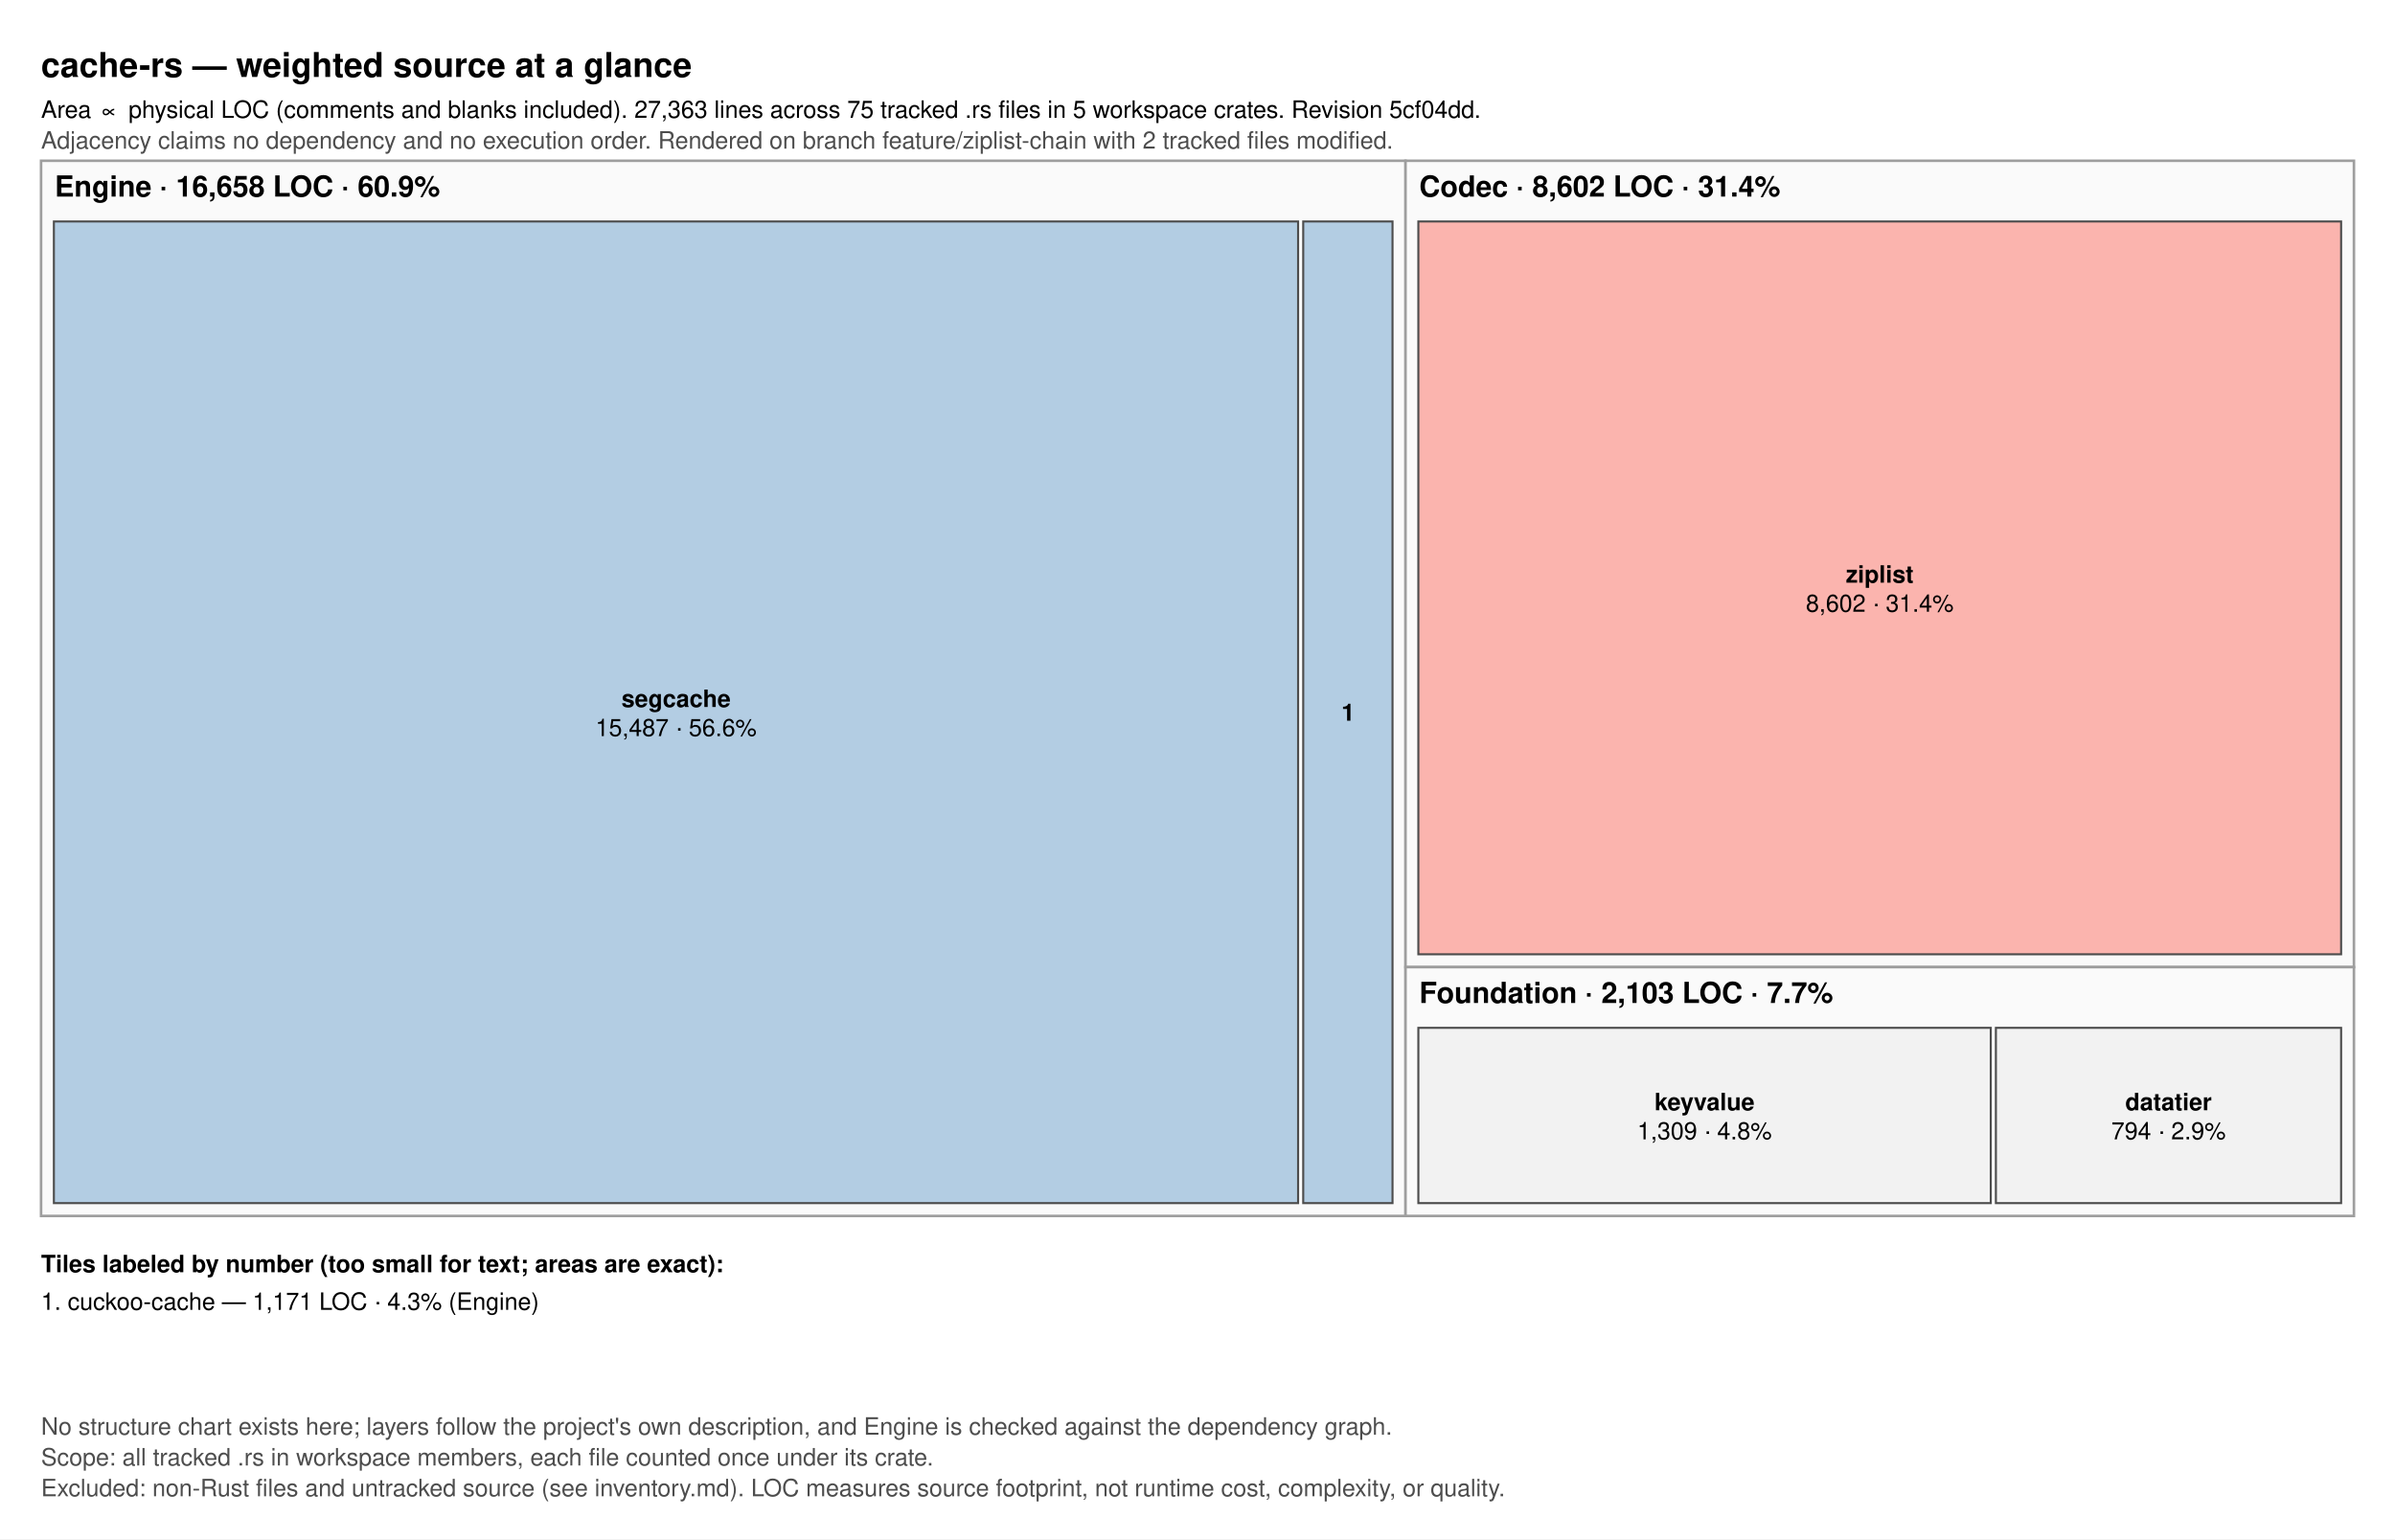
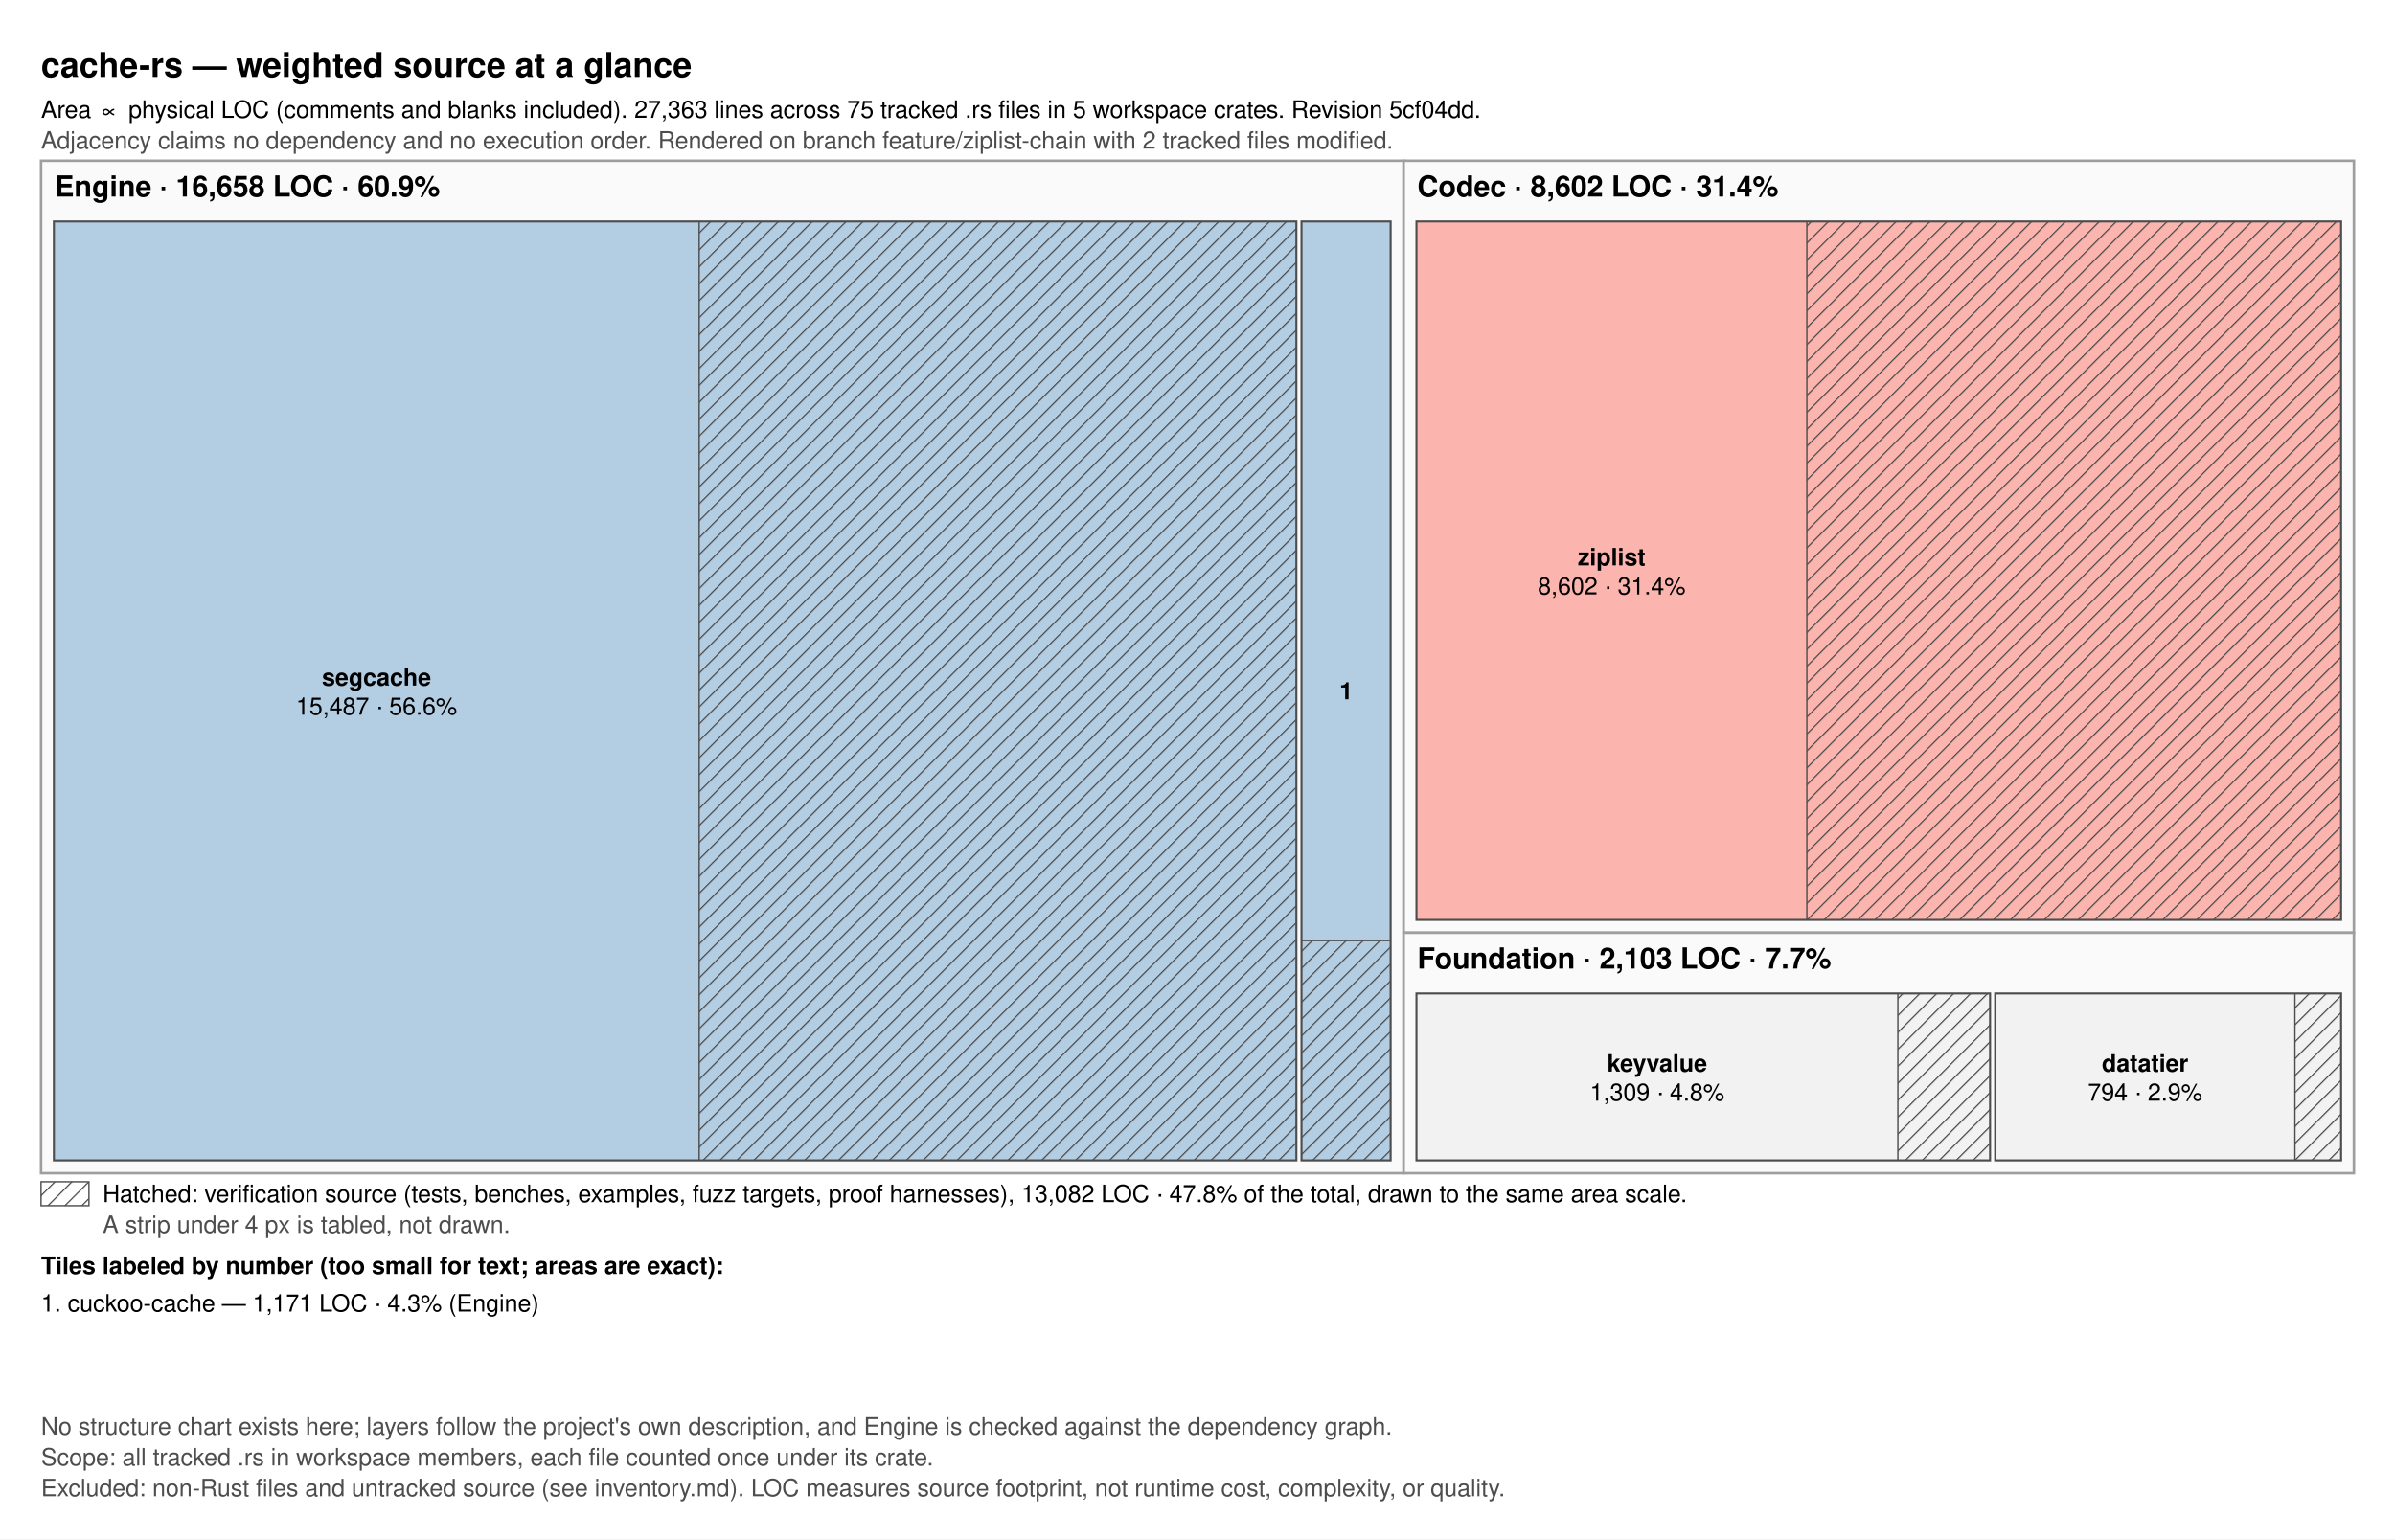
<svg xmlns="http://www.w3.org/2000/svg" width="1400" height="900" viewBox="0 0 1400 900">
+   <defs>
+     <pattern id="hatch" width="7" height="7" patternUnits="userSpaceOnUse" patternTransform="rotate(45)">
+       <line x1="0" y1="0" x2="0" y2="7" stroke="#4D4D4D" stroke-width="1.4" />
+     </pattern>
+   </defs>
  <rect width="100%" height="100%" fill="white" />
  <text x="24.0" y="38.0" dy="0.35em" font-family="Helvetica, Arial, sans-serif" font-size="20" font-weight="bold" fill="#000" text-anchor="start">cache-rs — weighted source at a glance</text>
  <text x="24.0" y="64.0" dy="0.35em" font-family="Helvetica, Arial, sans-serif" font-size="14" font-weight="normal" fill="#000" text-anchor="start">Area ∝ physical LOC (comments and blanks included). 27,363 lines across 75 tracked .rs files in 5 workspace crates. Revision 5cf04dd.</text>
  <text x="24.0" y="82.0" dy="0.35em" font-family="Helvetica, Arial, sans-serif" font-size="14" font-weight="normal" fill="#4D4D4D" text-anchor="start">Adjacency claims no dependency and no execution order. Rendered on branch feature/ziplist-chain with 2 tracked files modified.</text>
-   <rect x="24.0" y="94.0" width="797.6" height="617.0" fill="#FAFAFA" stroke="#9E9E9E" stroke-width="1.5" />
+   <rect x="24.0" y="94.0" width="796.5" height="592.0" fill="#FAFAFA" stroke="#9E9E9E" stroke-width="1.5" />
  <text x="32.0" y="109.0" dy="0.35em" font-family="Helvetica, Arial, sans-serif" font-size="17" font-weight="bold" fill="#000" text-anchor="start">Engine  ·  16,658 LOC  ·  60.9%</text>
-   <rect x="821.6" y="94.0" width="554.4" height="471.5" fill="#FAFAFA" stroke="#9E9E9E" stroke-width="1.5" />
-   <text x="829.6" y="109.0" dy="0.35em" font-family="Helvetica, Arial, sans-serif" font-size="17" font-weight="bold" fill="#000" text-anchor="start">Codec  ·  8,602 LOC  ·  31.4%</text>
-   <rect x="821.6" y="565.5" width="554.4" height="145.5" fill="#FAFAFA" stroke="#9E9E9E" stroke-width="1.5" />
-   <text x="829.6" y="580.5" dy="0.35em" font-family="Helvetica, Arial, sans-serif" font-size="17" font-weight="bold" fill="#000" text-anchor="start">Foundation  ·  2,103 LOC  ·  7.7%</text>
-   <rect x="31.5" y="129.5" width="727.3" height="574.0" fill="#B3CDE3" stroke="#4D4D4D" stroke-width="1.2" />
-   <text x="395.2" y="408.5" dy="0.35em" font-family="Helvetica, Arial, sans-serif" font-size="14" font-weight="bold" fill="#000" text-anchor="middle">segcache</text>
-   <text x="395.2" y="425.5" dy="0.35em" font-family="Helvetica, Arial, sans-serif" font-size="14" font-weight="normal" fill="#000" text-anchor="middle">15,487 · 56.6%</text>
-   <rect x="829.1" y="129.5" width="539.4" height="428.5" fill="#FBB4AE" stroke="#4D4D4D" stroke-width="1.2" />
-   <text x="1098.8" y="335.8" dy="0.35em" font-family="Helvetica, Arial, sans-serif" font-size="14" font-weight="bold" fill="#000" text-anchor="middle">ziplist</text>
-   <text x="1098.8" y="352.8" dy="0.35em" font-family="Helvetica, Arial, sans-serif" font-size="14" font-weight="normal" fill="#000" text-anchor="middle">8,602 · 31.4%</text>
-   <rect x="829.1" y="601.0" width="334.6" height="102.5" fill="#F2F2F2" stroke="#4D4D4D" stroke-width="1.2" />
-   <text x="996.4" y="644.3" dy="0.35em" font-family="Helvetica, Arial, sans-serif" font-size="14" font-weight="bold" fill="#000" text-anchor="middle">keyvalue</text>
-   <text x="996.4" y="661.3" dy="0.35em" font-family="Helvetica, Arial, sans-serif" font-size="14" font-weight="normal" fill="#000" text-anchor="middle">1,309 · 4.8%</text>
-   <rect x="761.8" y="129.5" width="52.2" height="574.0" fill="#B3CDE3" stroke="#4D4D4D" stroke-width="1.2" />
-   <text x="788.0" y="416.5" dy="0.35em" font-family="Helvetica, Arial, sans-serif" font-size="14" font-weight="bold" fill="#000" text-anchor="middle">1</text>
-   <rect x="1166.7" y="601.0" width="201.8" height="102.5" fill="#F2F2F2" stroke="#4D4D4D" stroke-width="1.2" />
-   <text x="1267.6" y="644.3" dy="0.35em" font-family="Helvetica, Arial, sans-serif" font-size="14" font-weight="bold" fill="#000" text-anchor="middle">datatier</text>
-   <text x="1267.6" y="661.3" dy="0.35em" font-family="Helvetica, Arial, sans-serif" font-size="14" font-weight="normal" fill="#000" text-anchor="middle">794 · 2.9%</text>
-   <text x="24.0" y="739.0" dy="0.35em" font-family="Helvetica, Arial, sans-serif" font-size="14" font-weight="bold" fill="#000" text-anchor="start">Tiles labeled by number (too small for text; areas are exact):</text>
-   <text x="24.0" y="761.0" dy="0.35em" font-family="Helvetica, Arial, sans-serif" font-size="14" font-weight="normal" fill="#000" text-anchor="start">1. cuckoo-cache — 1,171 LOC · 4.3% (Engine)</text>
+   <rect x="820.5" y="94.0" width="555.5" height="451.4" fill="#FAFAFA" stroke="#9E9E9E" stroke-width="1.5" />
+   <text x="828.5" y="109.0" dy="0.35em" font-family="Helvetica, Arial, sans-serif" font-size="17" font-weight="bold" fill="#000" text-anchor="start">Codec  ·  8,602 LOC  ·  31.4%</text>
+   <rect x="820.5" y="545.4" width="555.5" height="140.6" fill="#FAFAFA" stroke="#9E9E9E" stroke-width="1.5" />
+   <text x="828.5" y="560.4" dy="0.35em" font-family="Helvetica, Arial, sans-serif" font-size="17" font-weight="bold" fill="#000" text-anchor="start">Foundation  ·  2,103 LOC  ·  7.7%</text>
+   <rect x="31.5" y="129.5" width="726.3" height="549.0" fill="#B3CDE3" stroke="#4D4D4D" stroke-width="1.2" />
+   <rect x="408.7" y="129.5" width="349.1" height="549.0" fill="url(#hatch)" />
+   <line x1="408.7" y1="129.5" x2="408.7" y2="678.5" stroke="#4D4D4D" stroke-width="0.8" />
+   <text x="220.1" y="396.0" dy="0.35em" font-family="Helvetica, Arial, sans-serif" font-size="14" font-weight="bold" fill="#000" text-anchor="middle">segcache</text>
+   <text x="220.1" y="413.0" dy="0.35em" font-family="Helvetica, Arial, sans-serif" font-size="14" font-weight="normal" fill="#000" text-anchor="middle">15,487 · 56.6%</text>
+   <rect x="828.0" y="129.5" width="540.5" height="408.4" fill="#FBB4AE" stroke="#4D4D4D" stroke-width="1.2" />
+   <rect x="1056.2" y="129.5" width="312.3" height="408.4" fill="url(#hatch)" />
+   <line x1="1056.2" y1="129.5" x2="1056.2" y2="537.9" stroke="#4D4D4D" stroke-width="0.8" />
+   <text x="942.1" y="325.7" dy="0.35em" font-family="Helvetica, Arial, sans-serif" font-size="14" font-weight="bold" fill="#000" text-anchor="middle">ziplist</text>
+   <text x="942.1" y="342.7" dy="0.35em" font-family="Helvetica, Arial, sans-serif" font-size="14" font-weight="normal" fill="#000" text-anchor="middle">8,602 · 31.4%</text>
+   <rect x="828.0" y="580.9" width="335.3" height="97.6" fill="#F2F2F2" stroke="#4D4D4D" stroke-width="1.2" />
+   <rect x="1109.4" y="580.9" width="53.9" height="97.6" fill="url(#hatch)" />
+   <line x1="1109.4" y1="580.9" x2="1109.4" y2="678.5" stroke="#4D4D4D" stroke-width="0.8" />
+   <text x="968.7" y="621.7" dy="0.35em" font-family="Helvetica, Arial, sans-serif" font-size="14" font-weight="bold" fill="#000" text-anchor="middle">keyvalue</text>
+   <text x="968.7" y="638.7" dy="0.35em" font-family="Helvetica, Arial, sans-serif" font-size="14" font-weight="normal" fill="#000" text-anchor="middle">1,309 · 4.8%</text>
+   <rect x="760.8" y="129.5" width="52.1" height="549.0" fill="#B3CDE3" stroke="#4D4D4D" stroke-width="1.2" />
+   <rect x="760.8" y="550.0" width="52.1" height="128.5" fill="url(#hatch)" />
+   <line x1="760.8" y1="550.0" x2="813.0" y2="550.0" stroke="#4D4D4D" stroke-width="0.8" />
+   <text x="786.9" y="404.0" dy="0.35em" font-family="Helvetica, Arial, sans-serif" font-size="14" font-weight="bold" fill="#000" text-anchor="middle">1</text>
+   <rect x="1166.3" y="580.9" width="202.2" height="97.6" fill="#F2F2F2" stroke="#4D4D4D" stroke-width="1.2" />
+   <rect x="1341.5" y="580.9" width="27.0" height="97.6" fill="url(#hatch)" />
+   <line x1="1341.5" y1="580.9" x2="1341.5" y2="678.5" stroke="#4D4D4D" stroke-width="0.8" />
+   <text x="1253.9" y="621.7" dy="0.35em" font-family="Helvetica, Arial, sans-serif" font-size="14" font-weight="bold" fill="#000" text-anchor="middle">datatier</text>
+   <text x="1253.9" y="638.7" dy="0.35em" font-family="Helvetica, Arial, sans-serif" font-size="14" font-weight="normal" fill="#000" text-anchor="middle">794 · 2.9%</text>
+   <rect x="24" y="691" width="28" height="14" fill="url(#hatch)" stroke="#4D4D4D" stroke-width="0.8" />
+   <text x="60.0" y="698.0" dy="0.35em" font-family="Helvetica, Arial, sans-serif" font-size="14" font-weight="normal" fill="#000" text-anchor="start">Hatched: verification source (tests, benches, examples, fuzz targets, proof harnesses), 13,082 LOC · 47.8% of the total, drawn to the same area scale.</text>
+   <text x="60.0" y="716.0" dy="0.35em" font-family="Helvetica, Arial, sans-serif" font-size="14" font-weight="normal" fill="#4D4D4D" text-anchor="start">A strip under 4 px is tabled, not drawn.</text>
+   <text x="24.0" y="740.0" dy="0.35em" font-family="Helvetica, Arial, sans-serif" font-size="14" font-weight="bold" fill="#000" text-anchor="start">Tiles labeled by number (too small for text; areas are exact):</text>
+   <text x="24.0" y="762.0" dy="0.35em" font-family="Helvetica, Arial, sans-serif" font-size="14" font-weight="normal" fill="#000" text-anchor="start">1. cuckoo-cache — 1,171 LOC · 4.3% (Engine)</text>
  <text x="24.0" y="834.0" dy="0.35em" font-family="Helvetica, Arial, sans-serif" font-size="14" font-weight="normal" fill="#4D4D4D" text-anchor="start">No structure chart exists here; layers follow the project's own description, and Engine is checked against the dependency graph.</text>
  <text x="24.0" y="852.0" dy="0.35em" font-family="Helvetica, Arial, sans-serif" font-size="14" font-weight="normal" fill="#4D4D4D" text-anchor="start">Scope: all tracked .rs in workspace members, each file counted once under its crate.</text>
  <text x="24.0" y="870.0" dy="0.35em" font-family="Helvetica, Arial, sans-serif" font-size="14" font-weight="normal" fill="#4D4D4D" text-anchor="start">Excluded: non-Rust files and untracked source (see inventory.md). LOC measures source footprint, not runtime cost, complexity, or quality.</text>
</svg>
